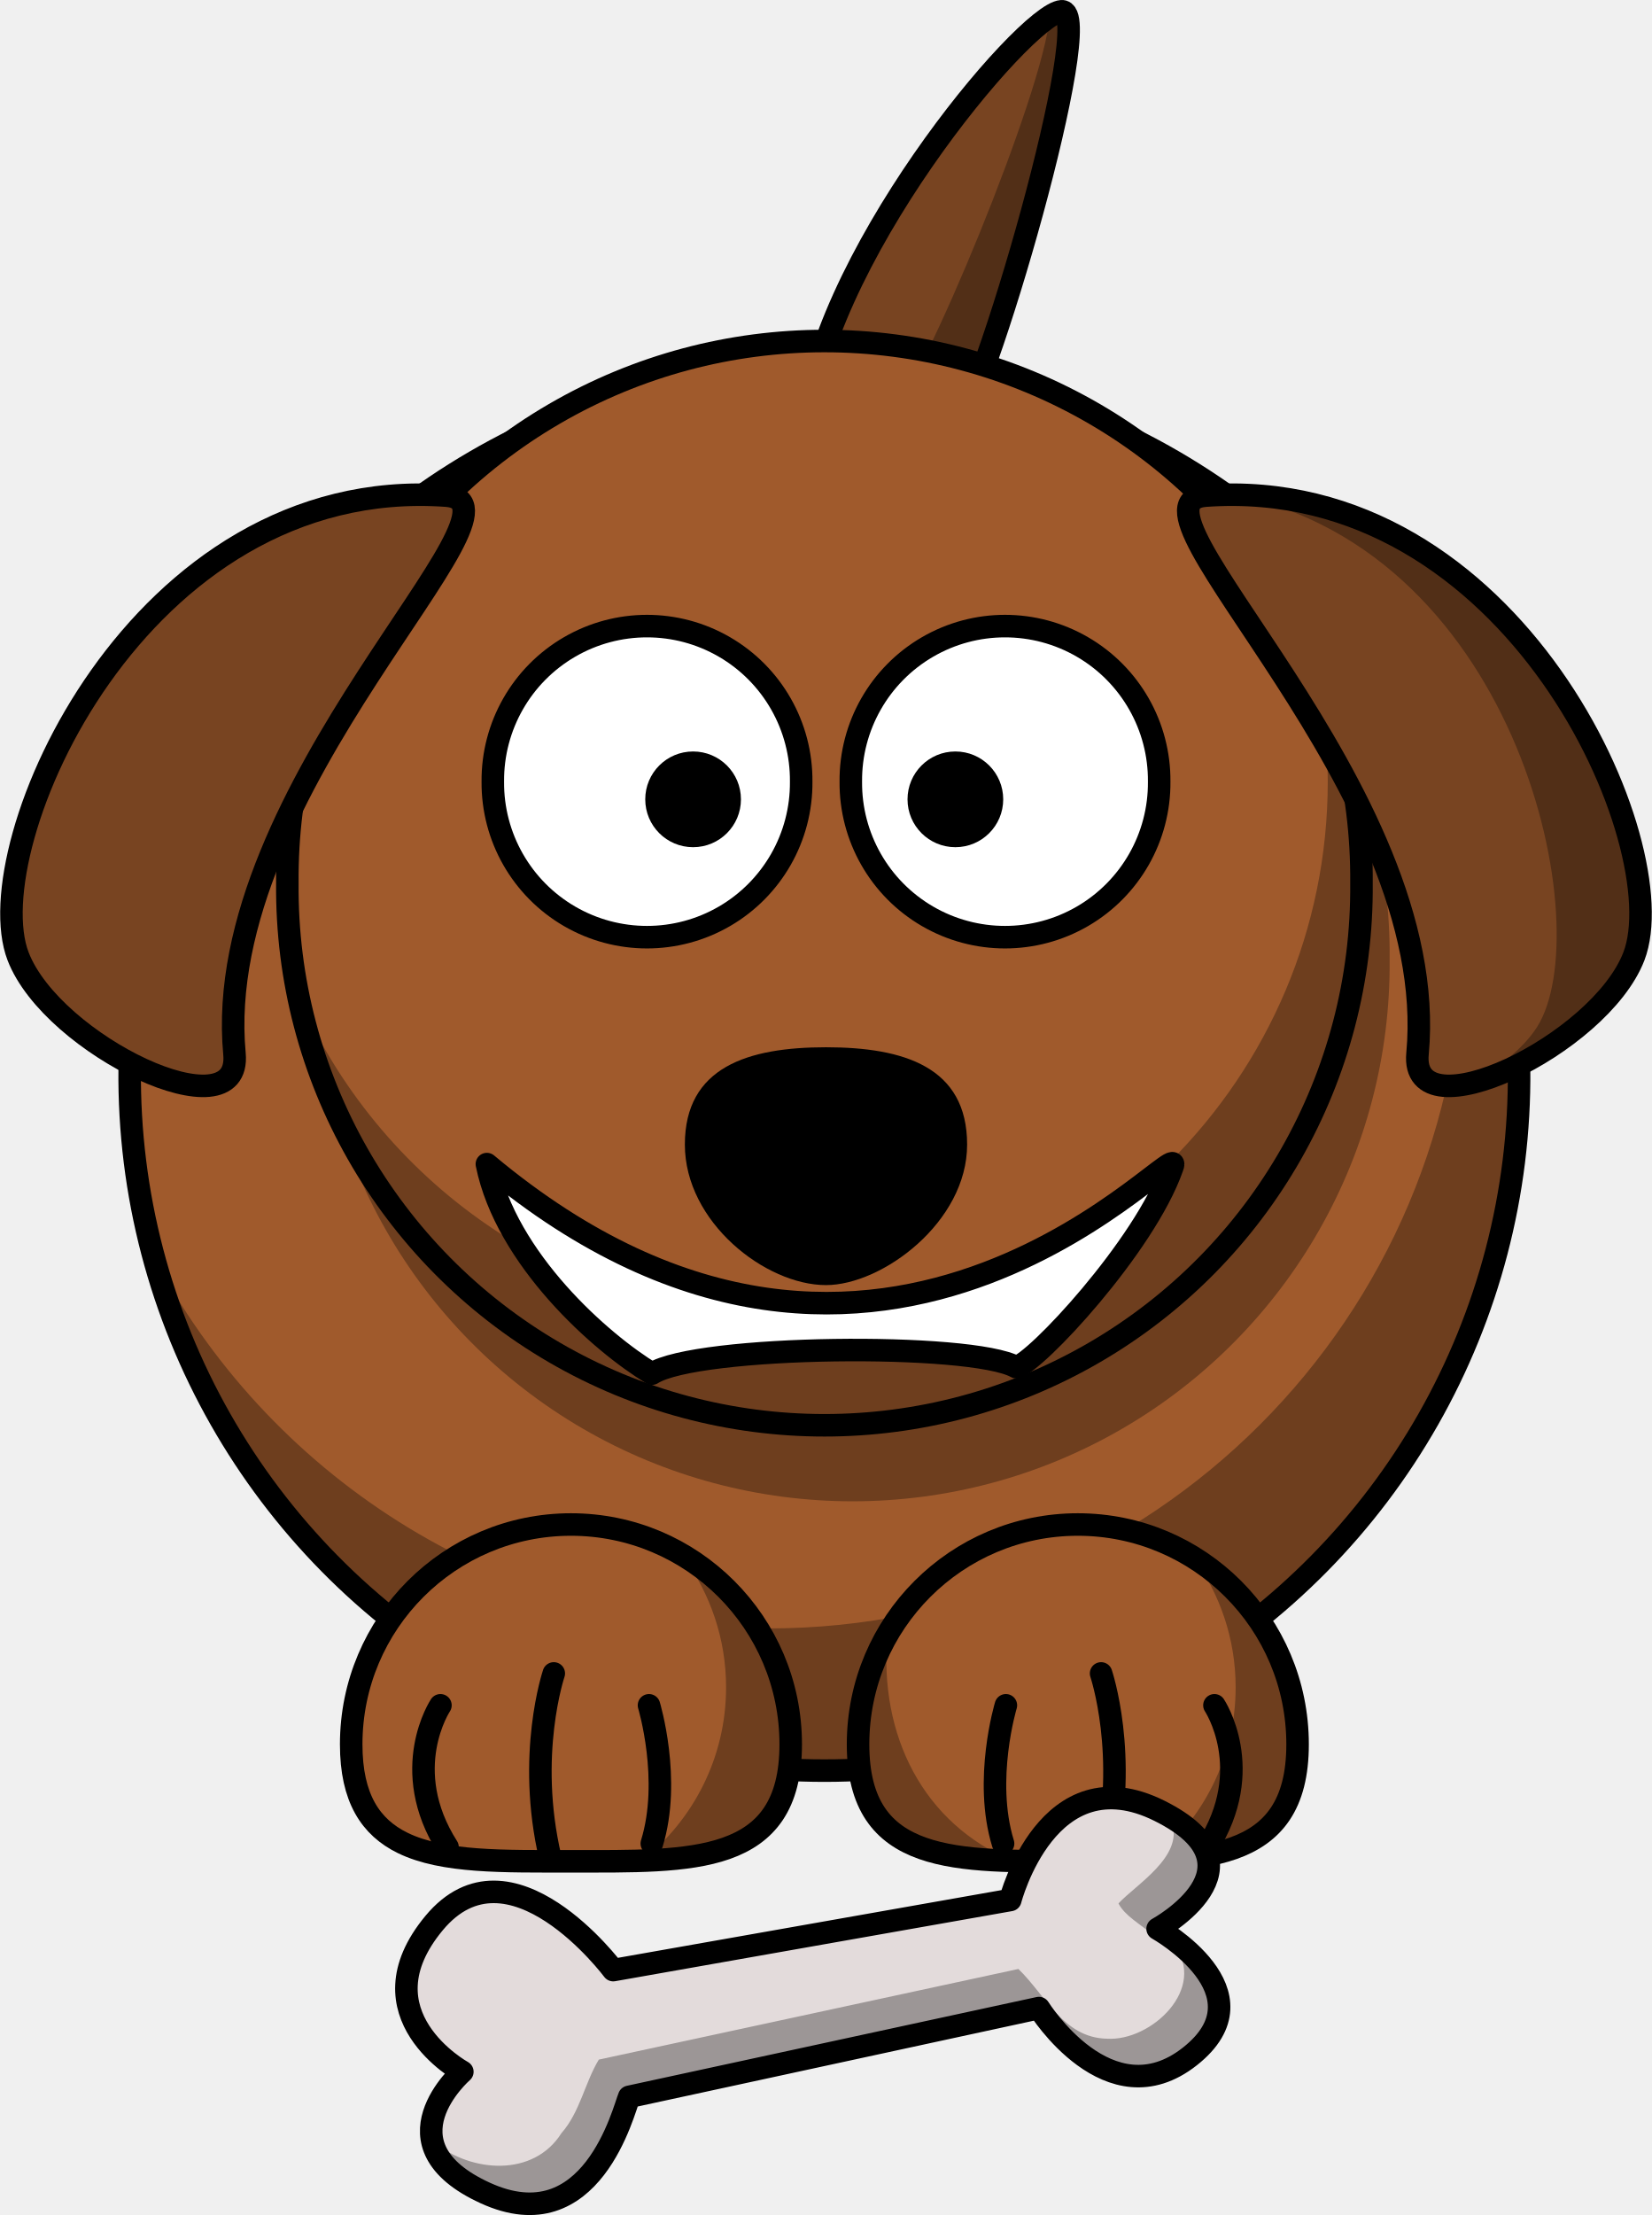
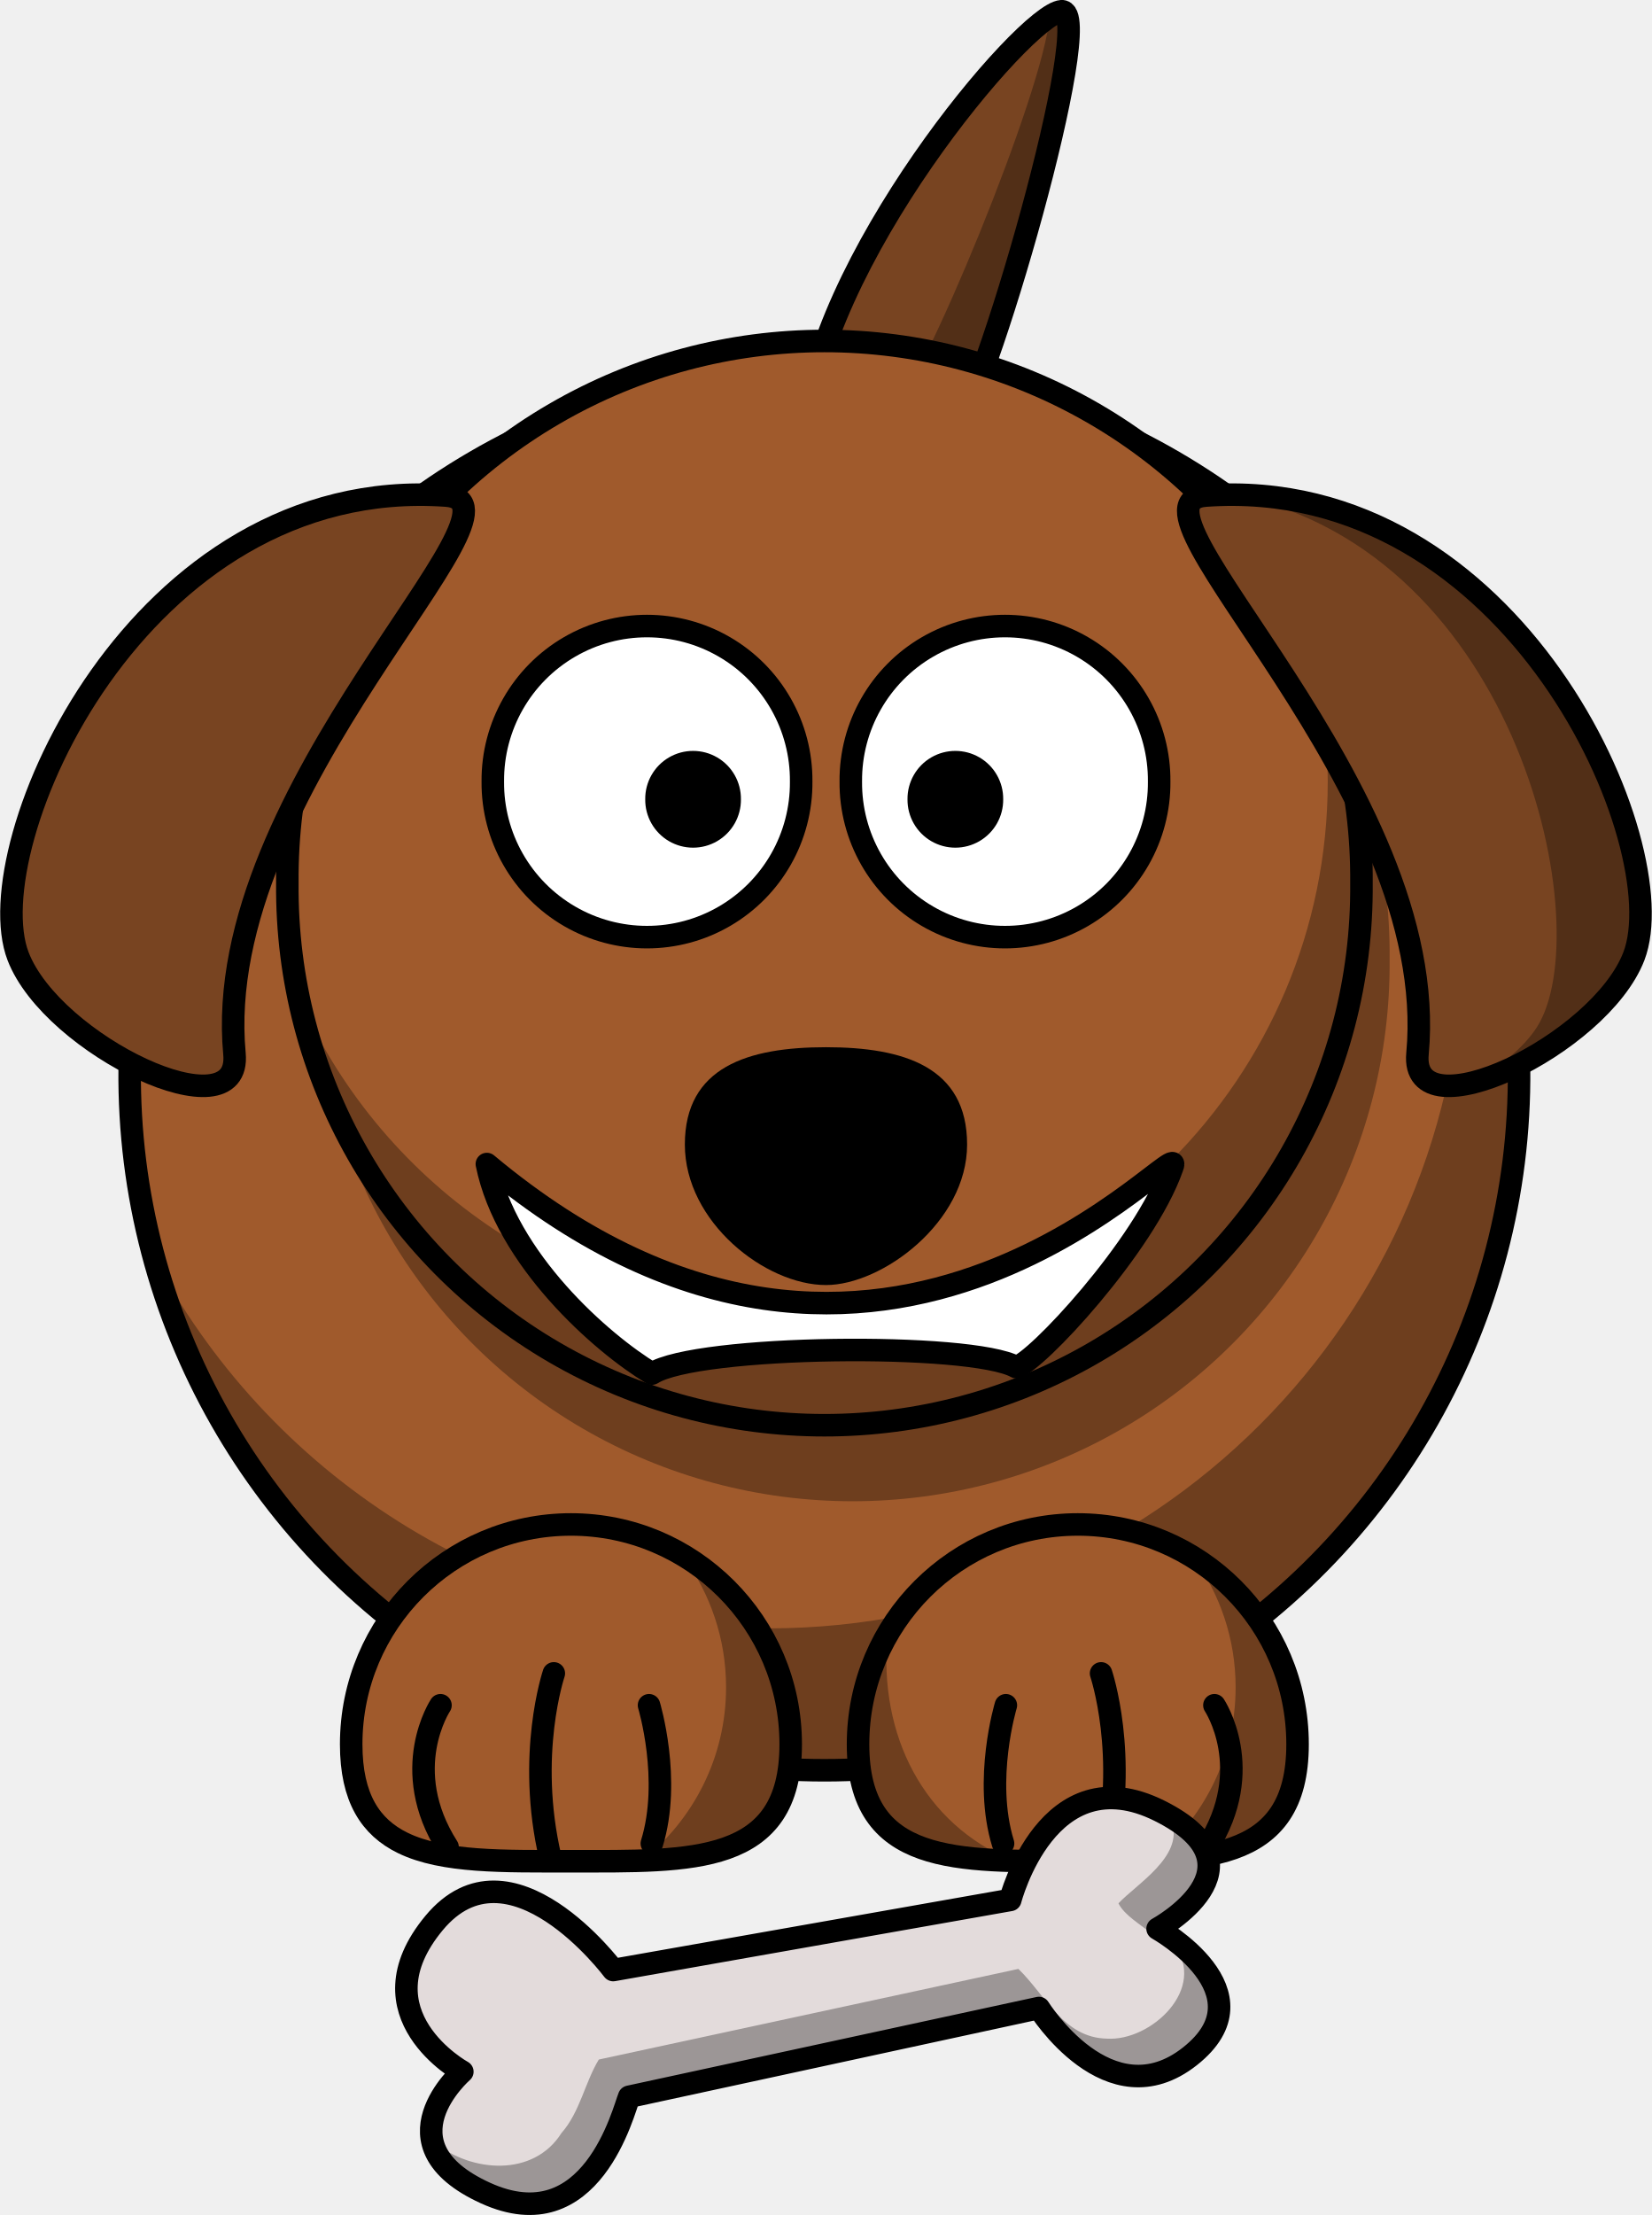
- <svg xmlns="http://www.w3.org/2000/svg" width="77.627mm" height="104.059mm" viewBox="0 0 77.627 104.059" version="1.1" id="svg8">
-   <defs id="defs2" />
-   <g id="layer1" transform="translate(-66.18641,-96.47068)">
-     <g id="layer1-4" transform="matrix(0.2645833,0,0,0.2645833,24.18235,-39.54227)">
-       <path id="path3205" style="fill:#784421;fill-rule:evenodd;stroke:#000000;stroke-width:4;stroke-linejoin:round" d="m 301.788,591.566 c 1.5,-30.5 39,-75 45.5,-75.5 6.5,-0.5 -14,70.5 -19.5,75.5 -5.5,5 -25.5,1.5 -26,0 z" />
-       <path id="path3257" style="fill:#000000;fill-opacity:0.314;fill-rule:evenodd" d="m 347.288,516.056 c -0.52,0.04 -1.25,0.373 -2.12,0.938 -0.96,13.17 -22.91,66.266 -28.16,70.124 -2.96,2.178 -9.25,1.941 -14.88,0.938 -0.15,1.18 -0.28,2.356 -0.34,3.5 0.5,1.5 20.5,5 26,0 5.5,-5 26,-76 19.5,-75.5 z" />
-       <path id="path2383" style="fill:#a05a2c;stroke:#000000;stroke-width:4;stroke-linecap:round;stroke-linejoin:round" d="m 428.546,703.854 a 123.385,123.385 0 1 1 -246.758,0 123.385,123.385 0 1 1 246.758,0 z" />
-       <path id="path3276" style="fill:#000000;fill-opacity:0.314;stroke-width:1.403" d="m 405.556,684.376 a 95.387,95.387 0 1 1 -190.766,0 95.387,95.387 0 1 1 190.766,0 z" />
-       <path id="path3339" style="fill:#000000;fill-opacity:0.314" d="m 413.738,645.236 c 3.2,10.97 4.91,22.59 4.91,34.59 0,68.11 -55.27,123.38 -123.38,123.38 -46.82,0 -87.6,-26.14 -108.5,-64.6 15.03,51.2 62.37,88.63 118.41,88.63 68.11,0 123.37,-55.27 123.37,-123.38 0,-21.21 -5.37,-41.18 -14.81,-58.62 z" />
-       <path id="path3235" style="fill:#a05a2c;stroke:#000000;stroke-width:4;stroke-linecap:round;stroke-linejoin:round" d="m 389.208,823.786 c 0,21.54 -17.48,20.77 -39.03,20.77 -21.54,0 -39.03,0.77 -39.03,-20.77 0,-21.55 17.49,-39.03 39.03,-39.03 21.55,0 39.03,17.48 39.03,39.03 z" />
-       <path id="path3238" style="fill:#a05a2c;stroke:#000000;stroke-width:4;stroke-linecap:round;stroke-linejoin:round" d="m 299.188,823.786 c 0,21.54 -17.48,20.77 -39.03,20.77 -11.98,0 -22.7,0.24 -29.86,-3.25 -5.72,-2.79 -9.17,-7.96 -9.17,-17.52 0,-21.55 17.49,-39.03 39.03,-39.03 21.55,0 39.03,17.48 39.03,39.03 z" />
-       <g id="g3263" transform="matrix(-1,0,0,1,631.8575,212.7172)">
-         <path id="path3265" style="fill:none;stroke:#000000;stroke-width:4;stroke-linecap:round" d="m 357.34,628.69 c -3.5,-11.33 0.5,-24.55 0.5,-24.55" />
-         <path id="path3267" style="fill:none;stroke:#000000;stroke-width:4;stroke-linecap:round" d="m 375.37,631.21 c 4.29,-18.25 -0.62,-32.73 -0.62,-32.73" />
-         <path id="path3269" style="fill:none;stroke:#000000;stroke-width:4;stroke-linecap:round" d="m 393.62,629.32 c 8.81,-13.85 1.26,-25.18 1.26,-25.18" />
-       </g>
-       <path id="path2418" style="fill:#a05a2c;stroke:#000000;stroke-width:4;stroke-linecap:round;stroke-linejoin:round" d="m 400.556,670.876 a 95.387,95.387 0 1 1 -190.766,0 95.387,95.387 0 1 1 190.766,0 z" />
-       <path id="path3251" style="fill:#000000;fill-opacity:0.314" d="m 392.228,631.806 c 1.52,6.77 2.34,13.8 2.34,21.03 0,52.65 -42.75,95.41 -95.4,95.41 -38.78,0 -72.158,-23.19 -87.068,-56.44 9.556,42.59 47.608,74.44 93.068,74.44 52.65,0 95.4,-42.76 95.4,-95.41 0,-13.91 -2.98,-27.11 -8.34,-39.03 z" />
-       <path id="path2387" style="fill:#ffffff;stroke:#000000;stroke-width:4;stroke-linecap:round;stroke-linejoin:round" d="m 301.047,652.852 a 27.384,27.384 0 1 1 -54.766,0 27.384,27.384 0 1 1 54.766,0 z" />
-       <path id="path2391" style="fill:#ffffff;stroke:#000000;stroke-width:4;stroke-linecap:round;stroke-linejoin:round" d="m 364.627,652.852 a 27.384,27.384 0 1 1 -54.766,0 27.384,27.384 0 1 1 54.766,0 z" />
-       <path id="path2393" style="fill:#000000;stroke-width:0.125" d="m 290.348,655.994 a 8.498,8.498 0 1 1 -16.996,0 8.498,8.498 0 1 1 16.996,0 z" />
-       <path id="path2395" style="fill:#000000;stroke-width:0.125" d="m 336.928,655.994 a 8.498,8.498 0 1 1 -16.996,0 8.498,8.498 0 1 1 16.996,0 z" />
-       <path id="path2397" style="fill:#000000" d="m 330.518,717.296 c 0,13.77 -15.08,24.95 -25.07,24.95 -10.75,0 -25.06,-11.18 -25.06,-24.95 0,-13.78 11.23,-17.28 25.06,-17.28 13.84,0 25.07,3.5 25.07,17.28 z" />
-       <path id="path3327" style="fill:#000000;fill-opacity:0.314" d="m 370.678,790.576 c 4.72,6.48 7.53,14.47 7.53,23.09 0,12.47 -5.84,23.56 -14.91,30.76 15.09,-0.58 25.91,-3.7 25.91,-20.63 0,-14.03 -7.41,-26.34 -18.53,-33.22 z" />
-       <g id="g2410" transform="translate(-20.43973,212.7172)">
-         <path id="path2412" style="fill:none;stroke:#000000;stroke-width:4;stroke-linecap:round" d="m 357.34,628.69 c -3.5,-11.33 0.5,-24.55 0.5,-24.55" />
-         <path id="path2414" style="fill:none;stroke:#000000;stroke-width:4;stroke-linecap:round" d="m 375.37,631.21 c 4.29,-18.25 -0.62,-32.73 -0.62,-32.73" />
-         <path id="path2416" style="fill:none;stroke:#000000;stroke-width:4;stroke-linecap:round" d="m 393.62,629.32 c 8.81,-13.85 1.26,-25.18 1.26,-25.18" />
-       </g>
-       <path id="path3332" style="fill:#000000;fill-opacity:0.314" d="m 280.178,790.576 c 4.72,6.48 7.53,14.47 7.53,23.09 0,12.47 -5.84,23.56 -14.91,30.76 15.09,-0.58 25.91,-3.7 25.91,-20.63 0,-14.03 -7.41,-26.34 -18.53,-33.22 z" />
-       <path id="path3349" style="fill:#000000;fill-opacity:0.314" d="m 316.368,804.296 c -3.32,5.73 -5.22,12.41 -5.22,19.5 0,17.51 11.55,20.26 27.44,20.69 -15.78,-6.58 -23.81,-22.21 -22.22,-40.19 z" />
-       <path id="path3201" style="fill:#784421;fill-rule:evenodd;stroke:#000000;stroke-width:4;stroke-linejoin:round" d="m 237.998,602.066 c -54.92,-3.88 -83.53,62.3 -76.03,81.8 6.1,15.85 39.79,31.84 38.43,17.3 -4.41,-47.18 54.73,-97.89 37.6,-99.1 z" />
-       <path id="path3203" style="fill:#784421;fill-rule:evenodd;stroke:#000000;stroke-width:4;stroke-linejoin:round" d="m 372.908,602.066 c 54.92,-3.88 83.53,62.3 76.03,81.8 -6.1,15.85 -39.79,31.84 -38.43,17.3 4.41,-47.18 -54.73,-97.89 -37.6,-99.1 z" />
-       <path id="path3262" style="fill:#000000;fill-opacity:0.314;fill-rule:evenodd" d="m 377.978,601.9 c 50.9,10.295 64.66,77.406 53.75,94.536 -2.42,3.79 -6.76,7.18 -11.72,9.9 10.08,-2.33 25.07,-12.41 28.94,-22.47 7.26,-18.89 -19.37,-81.588 -70.97,-81.966 z" />
-       <path id="path3288" style="fill:#e3dbdb;fill-rule:evenodd;stroke:#000000;stroke-width:4;stroke-linejoin:round" d="m 270.498,886.376 72.77,-15.76 c 0,0 12.42,19.95 26.82,8.58 14.39,-11.37 -5.74,-22.66 -5.74,-22.66 0,0 20.21,-11.03 0.34,-20.94 -19.87,-9.9 -26.5,15.83 -26.5,15.83 l -70.52,12.45 c 0,0 -18.34,-24.58 -31.82,-8.35 -13.47,16.23 5.02,26.4 5.02,26.4 0,0 -14.83,12.89 4.08,21.53 18.92,8.65 24.56,-14.73 25.55,-17.08 z" />
-       <path id="path3300" style="fill:#000000;fill-opacity:0.314;fill-rule:evenodd" d="m 257.068,853.776 c 1.97,1.89 3.83,3.82 5.64,5.45 0.24,-0.04 0.47,-0.09 0.71,-0.13 -1.74,-1.74 -3.9,-3.67 -6.35,-5.32 z m 108.92,-17.49 c 0.34,0.46 0.64,0.95 0.92,1.45 2.01,6.02 -6.4,10.95 -9.51,14.3 1.13,2.21 3.89,3.67 6.12,5.58 1.91,-1.1 19.07,-12.18 2.47,-21.33 z m -134.02,35.93 c 0.91,2.23 2.31,4.13 3.74,5.62 1.9,-2.26 -1.57,-3.8 -3.74,-5.62 z m 134.14,-14.55 c 0.44,0.51 0.82,1.09 1.12,1.7 6.03,7.71 -3.98,17.18 -11.88,16.69 -7.76,-0.17 -10.84,-7.66 -15.72,-12.38 -24.26,5.25 -50.26,10.84 -74.52,16.09 -2.47,4.05 -3.34,9.33 -6.64,13.06 -4.95,7.84 -15.94,7.03 -22.56,1.67 -0.13,-0.07 -0.24,-0.17 -0.36,-0.25 0.67,3.13 3.25,6.4 9.41,9.22 18.92,8.65 24.55,-14.74 25.54,-17.09 l 74.52,-16.09 c 0,0 10.69,20.29 25.08,8.92 11.7,-9.24 0.58,-18.42 -3.99,-21.54 z" />
-       <path id="path3201-1" style="fill:#ffffff;fill-rule:evenodd;stroke:#000000;stroke-width:4;stroke-linecap:round;stroke-linejoin:round" d="m 366.957,721.335 c -4.92,14.051 -24.416,34.841 -27.733,35.467 -8.011,-4.441 -56.663,-3.944 -64.672,1.162 -9.006,-5.419 -25.918,-20.339 -29.327,-37.204 70.858,59.241 125.13,-7.796 121.73,0.576 z">
-         </path>
-     </g>
-   </g>
+ <svg xmlns="http://www.w3.org/2000/svg" width="293.394" height="393.292" viewBox="0 0 77.627 104.059">
+   <path d="M301.788 591.566c1.5-30.5 39-75 45.5-75.5s-14 70.5-19.5 75.5-25.5 1.5-26 0z" style="fill:#784421;fill-rule:evenodd;stroke:#000;stroke-width:4;stroke-linejoin:round" transform="translate(-42.004 -136.013)scale(.26458)" />
+   <path d="M347.288 516.056c-.52.04-1.25.372-2.12.937-.96 13.17-22.91 66.266-28.16 70.124-2.96 2.178-9.25 1.941-14.88.938-.15 1.18-.28 2.356-.34 3.5.5 1.5 20.5 5 26 0s26-76 19.5-75.5z" style="fill:#000;fill-opacity:.314;fill-rule:evenodd" transform="translate(-42.004 -136.013)scale(.26458)" />
+   <path d="M428.546 703.854a123.385 123.385 0 1 1-246.759 0 123.385 123.385 0 1 1 246.759 0" style="fill:#a05a2c;stroke:#000;stroke-width:4;stroke-linecap:round;stroke-linejoin:round" transform="translate(-42.004 -136.013)scale(.26458)" />
+   <path d="M405.556 684.376a95.387 95.387 0 1 1-190.766 0 95.387 95.387 0 1 1 190.766 0" style="fill:#000;fill-opacity:.314;stroke-width:1.403" transform="translate(-42.004 -136.013)scale(.26458)" />
+   <path d="M413.738 645.236c3.2 10.97 4.91 22.59 4.91 34.59 0 68.11-55.27 123.38-123.38 123.38-46.82 0-87.6-26.14-108.5-64.6 15.03 51.2 62.37 88.63 118.41 88.63 68.11 0 123.37-55.27 123.37-123.38 0-21.21-5.37-41.18-14.81-58.62" style="fill:#000;fill-opacity:.314" transform="translate(-42.004 -136.013)scale(.26458)" />
+   <path d="M389.208 823.786c0 21.54-17.48 20.77-39.03 20.77-21.54 0-39.03.77-39.03-20.77 0-21.55 17.49-39.03 39.03-39.03 21.55 0 39.03 17.48 39.03 39.03m-90.02 0c0 21.54-17.48 20.77-39.03 20.77-11.98 0-22.7.24-29.86-3.25-5.72-2.79-9.17-7.96-9.17-17.52 0-21.55 17.49-39.03 39.03-39.03 21.55 0 39.03 17.48 39.03 39.03" style="fill:#a05a2c;stroke:#000;stroke-width:4;stroke-linecap:round;stroke-linejoin:round" transform="translate(-42.004 -136.013)scale(.26458)" />
+   <path d="M357.34 628.69c-3.5-11.33.5-24.55.5-24.55m17.53 27.07c4.29-18.25-.62-32.73-.62-32.73m18.87 30.84c8.81-13.85 1.26-25.18 1.26-25.18" style="fill:none;stroke:#000;stroke-width:4;stroke-linecap:round" transform="matrix(-.26458 0 0 .26458 125.175 -79.732)" />
+   <path d="M400.556 670.876a95.387 95.387 0 1 1-190.766 0 95.387 95.387 0 1 1 190.766 0" style="fill:#a05a2c;stroke:#000;stroke-width:4;stroke-linecap:round;stroke-linejoin:round" transform="translate(-42.004 -136.013)scale(.26458)" />
+   <path d="M392.228 631.806c1.52 6.77 2.34 13.8 2.34 21.03 0 52.65-42.75 95.41-95.4 95.41-38.78 0-72.158-23.19-87.068-56.44 9.556 42.59 47.608 74.44 93.068 74.44 52.65 0 95.4-42.76 95.4-95.41 0-13.91-2.98-27.11-8.34-39.03" style="fill:#000;fill-opacity:.314" transform="translate(-42.004 -136.013)scale(.26458)" />
+   <path d="M301.047 652.852a27.384 27.384 0 1 1-54.766 0 27.384 27.384 0 1 1 54.766 0m63.58 0a27.384 27.384 0 1 1-54.766 0 27.384 27.384 0 1 1 54.766 0" style="fill:#fff;stroke:#000;stroke-width:4;stroke-linecap:round;stroke-linejoin:round" transform="translate(-42.004 -136.013)scale(.26458)" />
+   <path d="M290.348 655.994a8.499 8.499 0 1 1-16.997 0 8.499 8.499 0 1 1 16.997 0m46.58 0a8.499 8.499 0 1 1-16.997 0 8.499 8.499 0 1 1 16.997 0" style="fill:#000;stroke-width:.125" transform="translate(-42.004 -136.013)scale(.26458)" />
+   <path d="M330.518 717.296c0 13.77-15.08 24.95-25.07 24.95-10.75 0-25.06-11.18-25.06-24.95 0-13.78 11.23-17.28 25.06-17.28 13.84 0 25.07 3.5 25.07 17.28" style="fill:#000" transform="translate(-42.004 -136.013)scale(.26458)" />
+   <path d="M370.678 790.576c4.72 6.48 7.53 14.47 7.53 23.09 0 12.47-5.84 23.56-14.91 30.76 15.09-.58 25.91-3.7 25.91-20.63 0-14.03-7.41-26.34-18.53-33.22" style="fill:#000;fill-opacity:.314" transform="translate(-42.004 -136.013)scale(.26458)" />
+   <path d="M357.34 628.69c-3.5-11.33.5-24.55.5-24.55m17.53 27.07c4.29-18.25-.62-32.73-.62-32.73m18.87 30.84c8.81-13.85 1.26-25.18 1.26-25.18" style="fill:none;stroke:#000;stroke-width:4;stroke-linecap:round" transform="translate(-47.412 -79.732)scale(.26458)" />
+   <path d="M280.178 790.576c4.72 6.48 7.53 14.47 7.53 23.09 0 12.47-5.84 23.56-14.91 30.76 15.09-.58 25.91-3.7 25.91-20.63 0-14.03-7.41-26.34-18.53-33.22m36.19 13.72a38.8 38.8 0 0 0-5.22 19.5c0 17.51 11.55 20.26 27.44 20.69-15.78-6.58-23.81-22.21-22.22-40.19" style="fill:#000;fill-opacity:.314" transform="translate(-42.004 -136.013)scale(.26458)" />
+   <path d="M237.998 602.066c-54.92-3.88-83.53 62.3-76.03 81.8 6.1 15.85 39.79 31.84 38.43 17.3-4.41-47.18 54.73-97.89 37.6-99.1zm134.91 0c54.92-3.88 83.53 62.3 76.03 81.8-6.1 15.85-39.79 31.84-38.43 17.3 4.41-47.18-54.73-97.89-37.6-99.1z" style="fill:#784421;fill-rule:evenodd;stroke:#000;stroke-width:4;stroke-linejoin:round" transform="translate(-42.004 -136.013)scale(.26458)" />
+   <path d="M377.978 601.9c50.9 10.295 64.66 77.406 53.75 94.536-2.42 3.79-6.76 7.18-11.72 9.9 10.08-2.33 25.07-12.41 28.94-22.47 7.26-18.89-19.37-81.588-70.97-81.966" style="fill:#000;fill-opacity:.314;fill-rule:evenodd" transform="translate(-42.004 -136.013)scale(.26458)" />
+   <path d="m270.498 886.376 72.77-15.76s12.42 19.95 26.82 8.58c14.39-11.37-5.74-22.66-5.74-22.66s20.21-11.03.34-20.94c-19.87-9.9-26.5 15.83-26.5 15.83l-70.52 12.45s-18.34-24.58-31.82-8.35c-13.47 16.23 5.02 26.4 5.02 26.4s-14.83 12.89 4.08 21.53c18.92 8.65 24.56-14.73 25.55-17.08z" style="fill:#e3dbdb;fill-rule:evenodd;stroke:#000;stroke-width:4;stroke-linejoin:round" transform="translate(-42.004 -136.013)scale(.26458)" />
+   <path d="M257.068 853.776c1.97 1.89 3.83 3.82 5.64 5.45.24-.04.47-.09.71-.13-1.74-1.74-3.9-3.67-6.35-5.32m108.92-17.49c.34.46.64.95.92 1.45 2.01 6.02-6.4 10.95-9.51 14.3 1.13 2.21 3.89 3.67 6.12 5.58 1.91-1.1 19.07-12.18 2.47-21.33m-134.02 35.93c.91 2.23 2.31 4.13 3.74 5.62 1.9-2.26-1.57-3.8-3.74-5.62m134.14-14.55c.44.51.82 1.09 1.12 1.7 6.03 7.71-3.98 17.18-11.88 16.69-7.76-.17-10.84-7.66-15.72-12.38-24.26 5.25-50.26 10.84-74.52 16.09-2.47 4.05-3.34 9.33-6.64 13.06-4.95 7.84-15.94 7.03-22.56 1.67-.13-.07-.24-.17-.36-.25.67 3.13 3.25 6.4 9.41 9.22 18.92 8.65 24.55-14.74 25.54-17.09l74.52-16.09s10.69 20.29 25.08 8.92c11.7-9.24.58-18.42-3.99-21.54" style="fill:#000;fill-opacity:.314;fill-rule:evenodd" transform="translate(-42.004 -136.013)scale(.26458)" />
+   <path d="M366.957 721.335c-4.92 14.051-24.416 34.841-27.733 35.467-8.01-4.44-56.663-3.944-64.672 1.162-9.006-5.419-25.918-20.339-29.327-37.204 70.858 59.241 125.13-7.796 121.73.576z" style="fill:#fff;fill-rule:evenodd;stroke:#000;stroke-width:4;stroke-linecap:round;stroke-linejoin:round" transform="translate(-42.004 -136.013)scale(.26458)" />
</svg>
